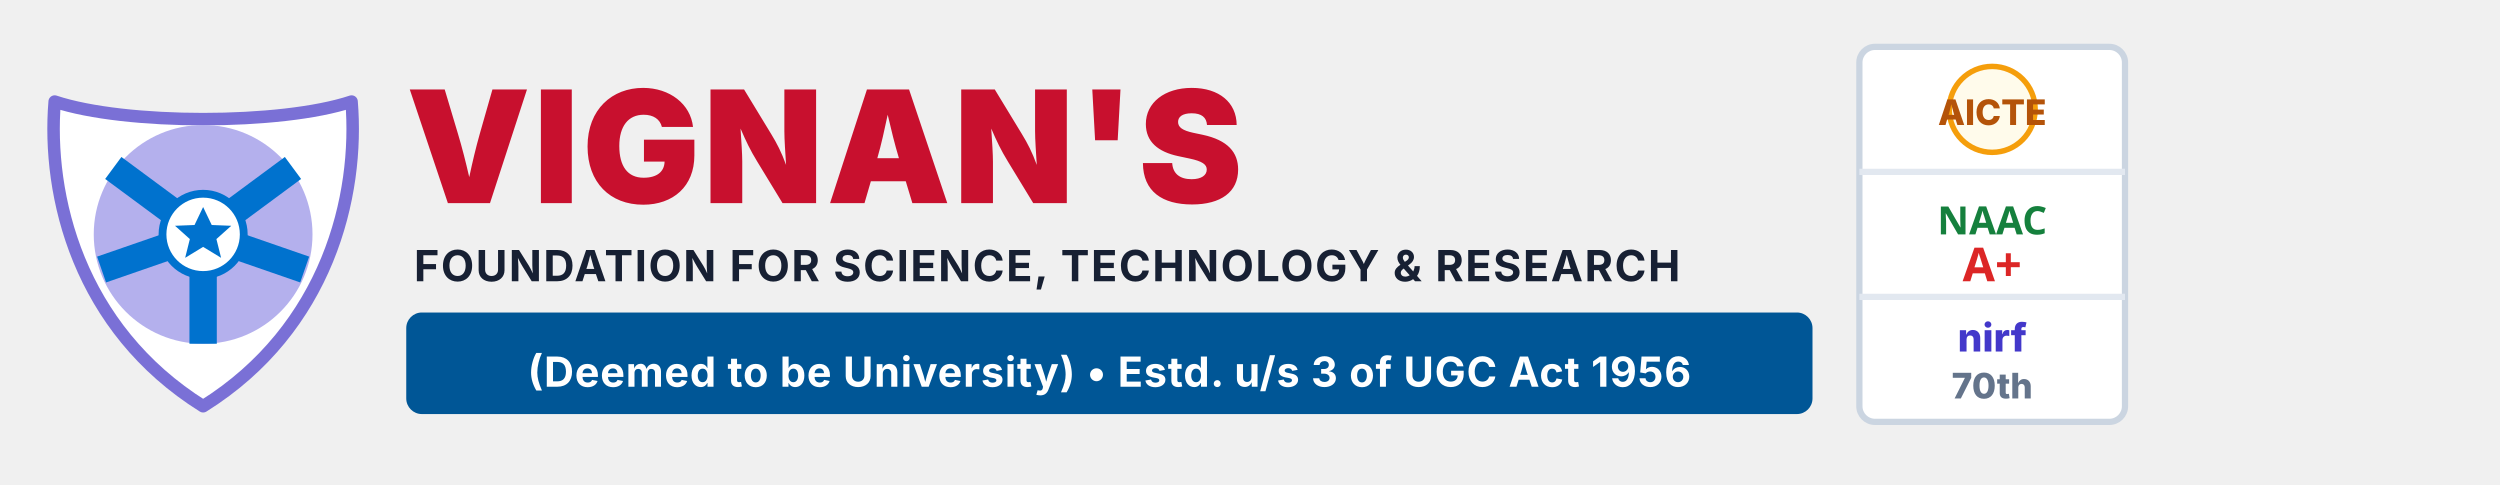
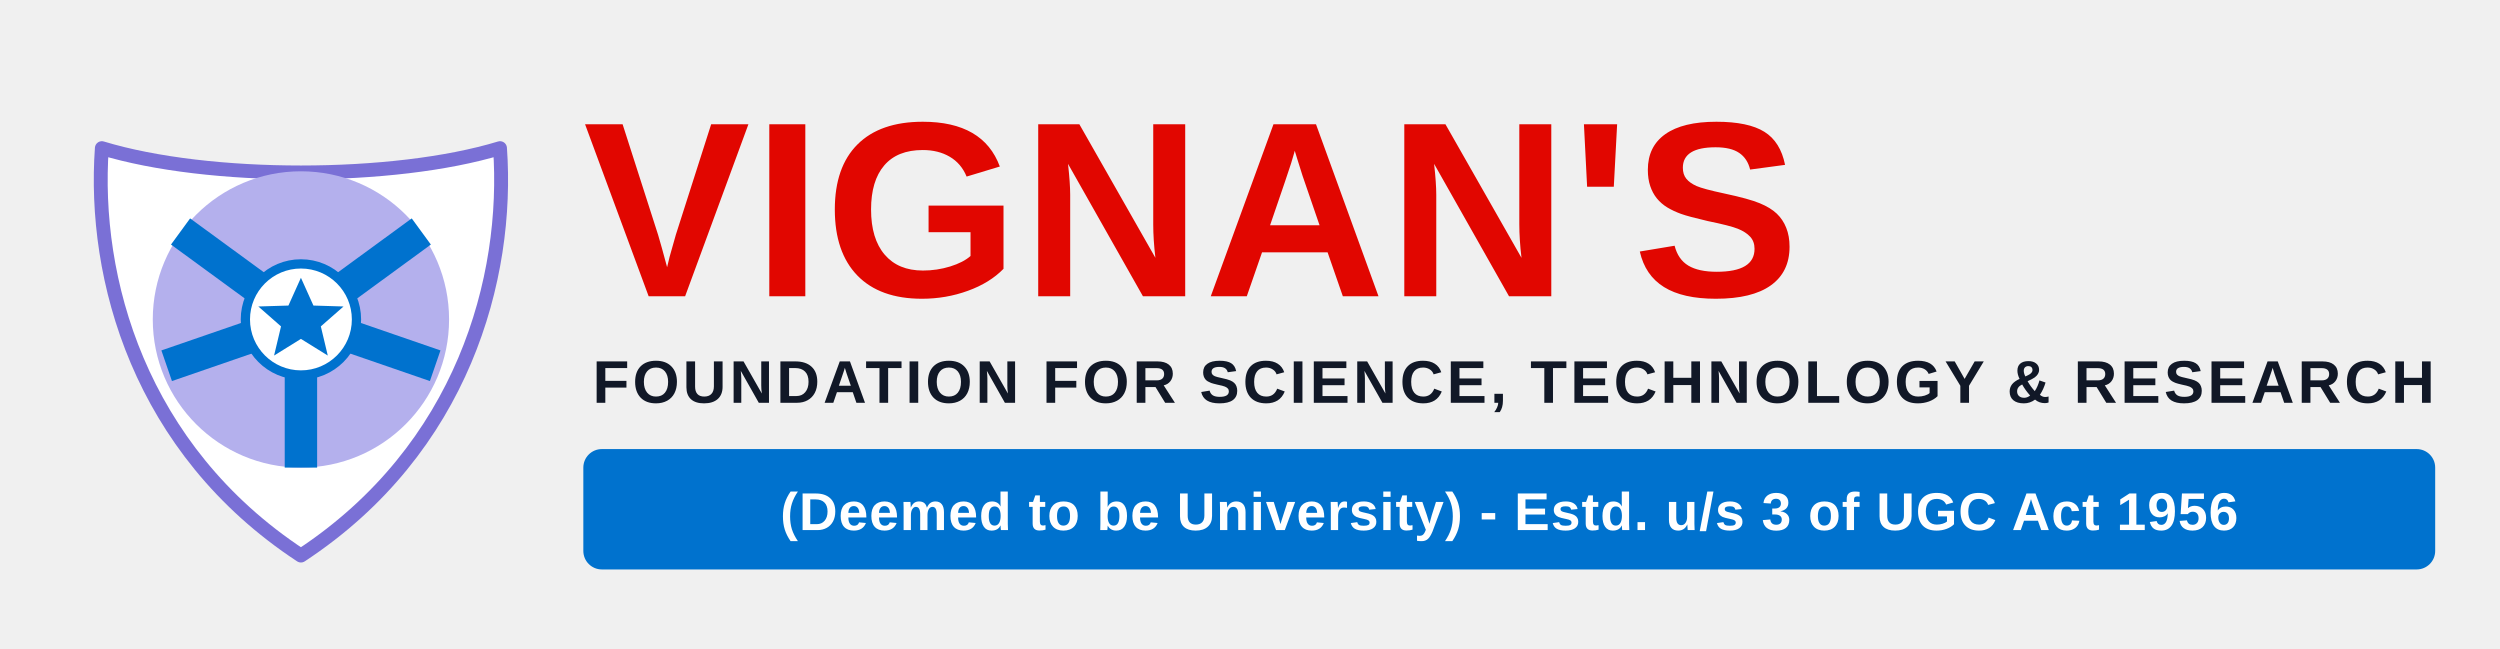
- <svg xmlns="http://www.w3.org/2000/svg" viewBox="0 0 320 62" width="320" height="62" fill="none">
-   <g transform="translate(2, 5)">
-     <path d="M5 8 C14 11 34 11 43 8 C44 20 40 37 24 47 C8 37 4 20 5 8 Z" fill="#FFFFFF" stroke="#7A70D6" stroke-width="1.6" stroke-linecap="round" stroke-linejoin="round" />
-     <circle cx="24" cy="25" r="14" fill="#B4B0ED" />
-     <g stroke="#0072CE" stroke-width="3.5" stroke-linecap="butt">
-       <line x1="24" y1="25" x2="24" y2="39" />
-       <line x1="24" y1="25" x2="35.5" y2="16.5" />
-       <line x1="24" y1="25" x2="12.5" y2="16.5" />
-       <line x1="24" y1="25" x2="37" y2="29.5" />
-       <line x1="24" y1="25" x2="11" y2="29.5" />
+ <svg xmlns="http://www.w3.org/2000/svg" viewBox="0 0 540 140" width="540" height="140" fill="none">
+   <g transform="translate(10, 12)">
+     <path d="M12 20 C35 27 75 27 98 20 C100 48 90 85 55 108 C20 85 10 48 12 20 Z" fill="#FFFFFF" stroke="#7A70D6" stroke-width="3" stroke-linecap="round" stroke-linejoin="round" />
+     <circle cx="55" cy="57" r="32" fill="#B4B0ED" />
+     <g stroke="#0072CE" stroke-width="7" stroke-linecap="butt">
+       <line x1="55" y1="57" x2="55" y2="89" />
+       <line x1="55" y1="57" x2="81" y2="38" />
+       <line x1="55" y1="57" x2="29" y2="38" />
+       <line x1="55" y1="57" x2="84" y2="67" />
+       <line x1="55" y1="57" x2="26" y2="67" />
    </g>
-     <circle cx="24" cy="25" r="5.2" fill="#FFFFFF" stroke="#0072CE" stroke-width="1" />
-     <polygon points="       24.0, 21.5       25.1, 23.8       27.6, 23.9       25.7, 25.6       26.3, 28.0       24.0, 26.6       21.7, 28.0       22.3, 25.6       20.4, 23.9       22.9, 23.8" fill="#0072CE" />
+     <circle cx="55" cy="57" r="12" fill="#FFFFFF" stroke="#0072CE" stroke-width="2" />
+     <polygon points="       55.0, 48.0       57.7, 54.0       64.2, 54.2       59.3, 58.5       60.8, 64.8       55.0, 61.2       49.2, 64.8       50.7, 58.5       45.8, 54.2       52.3, 54.0" fill="#0072CE" />
  </g>
-   <g transform="translate(52, 5)">
-     <text x="0" y="21" font-family="'Arial Black', 'Inter', -apple-system, sans-serif" font-size="20" font-weight="900" fill="#C8102E" letter-spacing="0.02em">
+   <g transform="translate(126, 14)">
+     <text x="0" y="50" font-family="'Arial Black', 'Helvetica Neue', Arial, sans-serif" font-size="54" font-weight="900" fill="#E10600" letter-spacing="0.01em">
      VIGNAN'S
    </text>
-     <text x="1" y="31" font-family="'Inter', -apple-system, sans-serif" font-size="5.5" font-weight="700" fill="#172033" letter-spacing="0.04em">
+     <text x="2" y="73" font-family="'Arial', 'Helvetica Neue', sans-serif" font-size="13" font-weight="800" fill="#111827" letter-spacing="0.055em">
      FOUNDATION FOR SCIENCE, TECHNOLOGY &amp; RESEARCH
    </text>
-     <rect x="0" y="35" width="180" height="13" rx="2" fill="#005696" />
-     <text x="90" y="44.5" font-family="'Inter', -apple-system, sans-serif" font-size="5.3" font-weight="700" fill="#FFFFFF" text-anchor="middle" letter-spacing="0.02em">
-       (Deemed to be University) • Estd. u/s 3 of UGC Act 1956
+     <rect x="0" y="83" width="400" height="26" rx="4" fill="#0072CE" />
+     <text x="200" y="100.5" font-family="'Arial', 'Helvetica Neue', sans-serif" font-size="11.5" font-weight="700" fill="#FFFFFF" text-anchor="middle" letter-spacing="0.02em">
+       (Deemed to be University) - Estd. u/s 3 of UGC Act 1956
    </text>
  </g>
-   <g transform="translate(238, 6)">
-     <rect x="0" y="0" width="34" height="48" rx="2" fill="#FFFFFF" stroke="#CBD5E1" stroke-width="0.8" />
-     <line x1="0" y1="16" x2="34" y2="16" stroke="#E2E8F0" stroke-width="0.8" />
-     <line x1="0" y1="32" x2="34" y2="32" stroke="#E2E8F0" stroke-width="0.8" />
-     <circle cx="17" cy="8" r="5.5" fill="#FFFBEB" stroke="#F59E0B" stroke-width="0.7" />
-     <text x="17" y="10" font-family="'Inter', sans-serif" font-size="4.5" font-weight="800" fill="#B45309" text-anchor="middle">AICTE</text>
-     <text x="17" y="24" font-family="'Arial Black', sans-serif" font-size="5" font-weight="900" fill="#15803D" text-anchor="middle">NAAC</text>
-     <text x="17" y="30" font-family="'Arial Black', sans-serif" font-size="6" font-weight="900" fill="#DC2626" text-anchor="middle">A+</text>
-     <text x="17" y="39" font-family="'Inter', sans-serif" font-size="5" font-weight="800" fill="#4338CA" text-anchor="middle">nirf</text>
-     <text x="17" y="45" font-family="'Inter', sans-serif" font-size="4.5" font-weight="800" fill="#64748B" text-anchor="middle">70th</text>
-   </g>
</svg>
